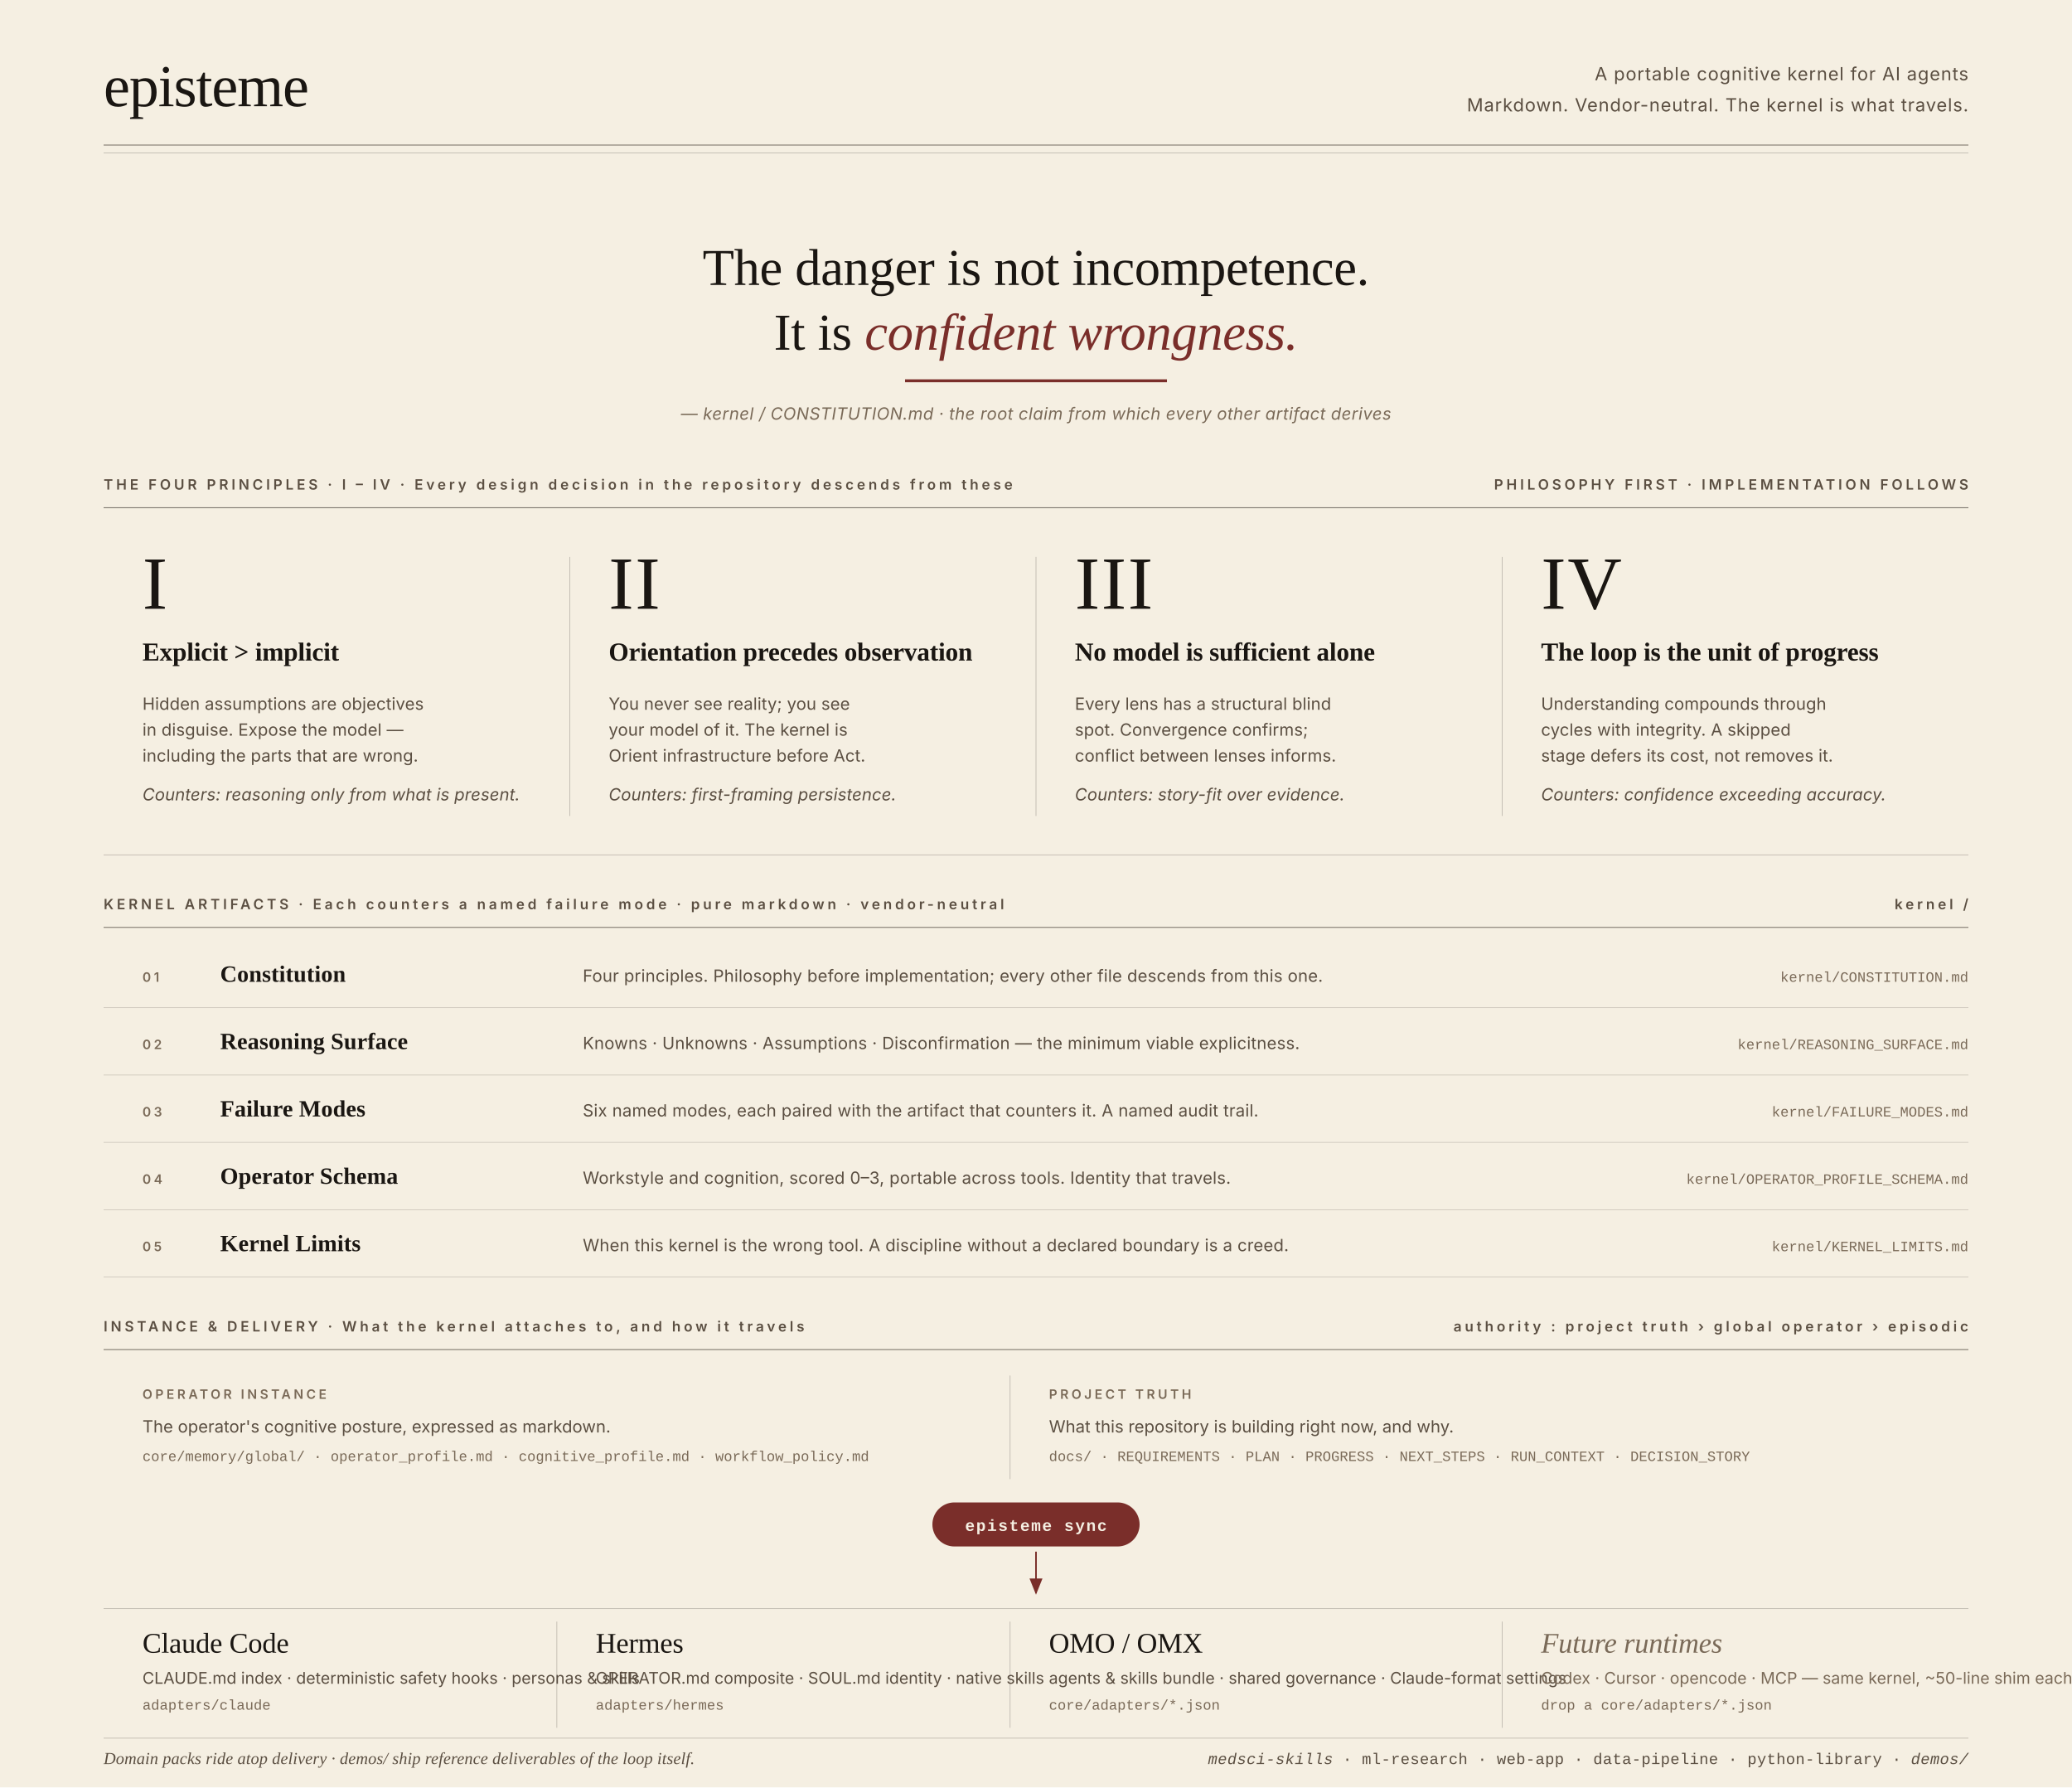
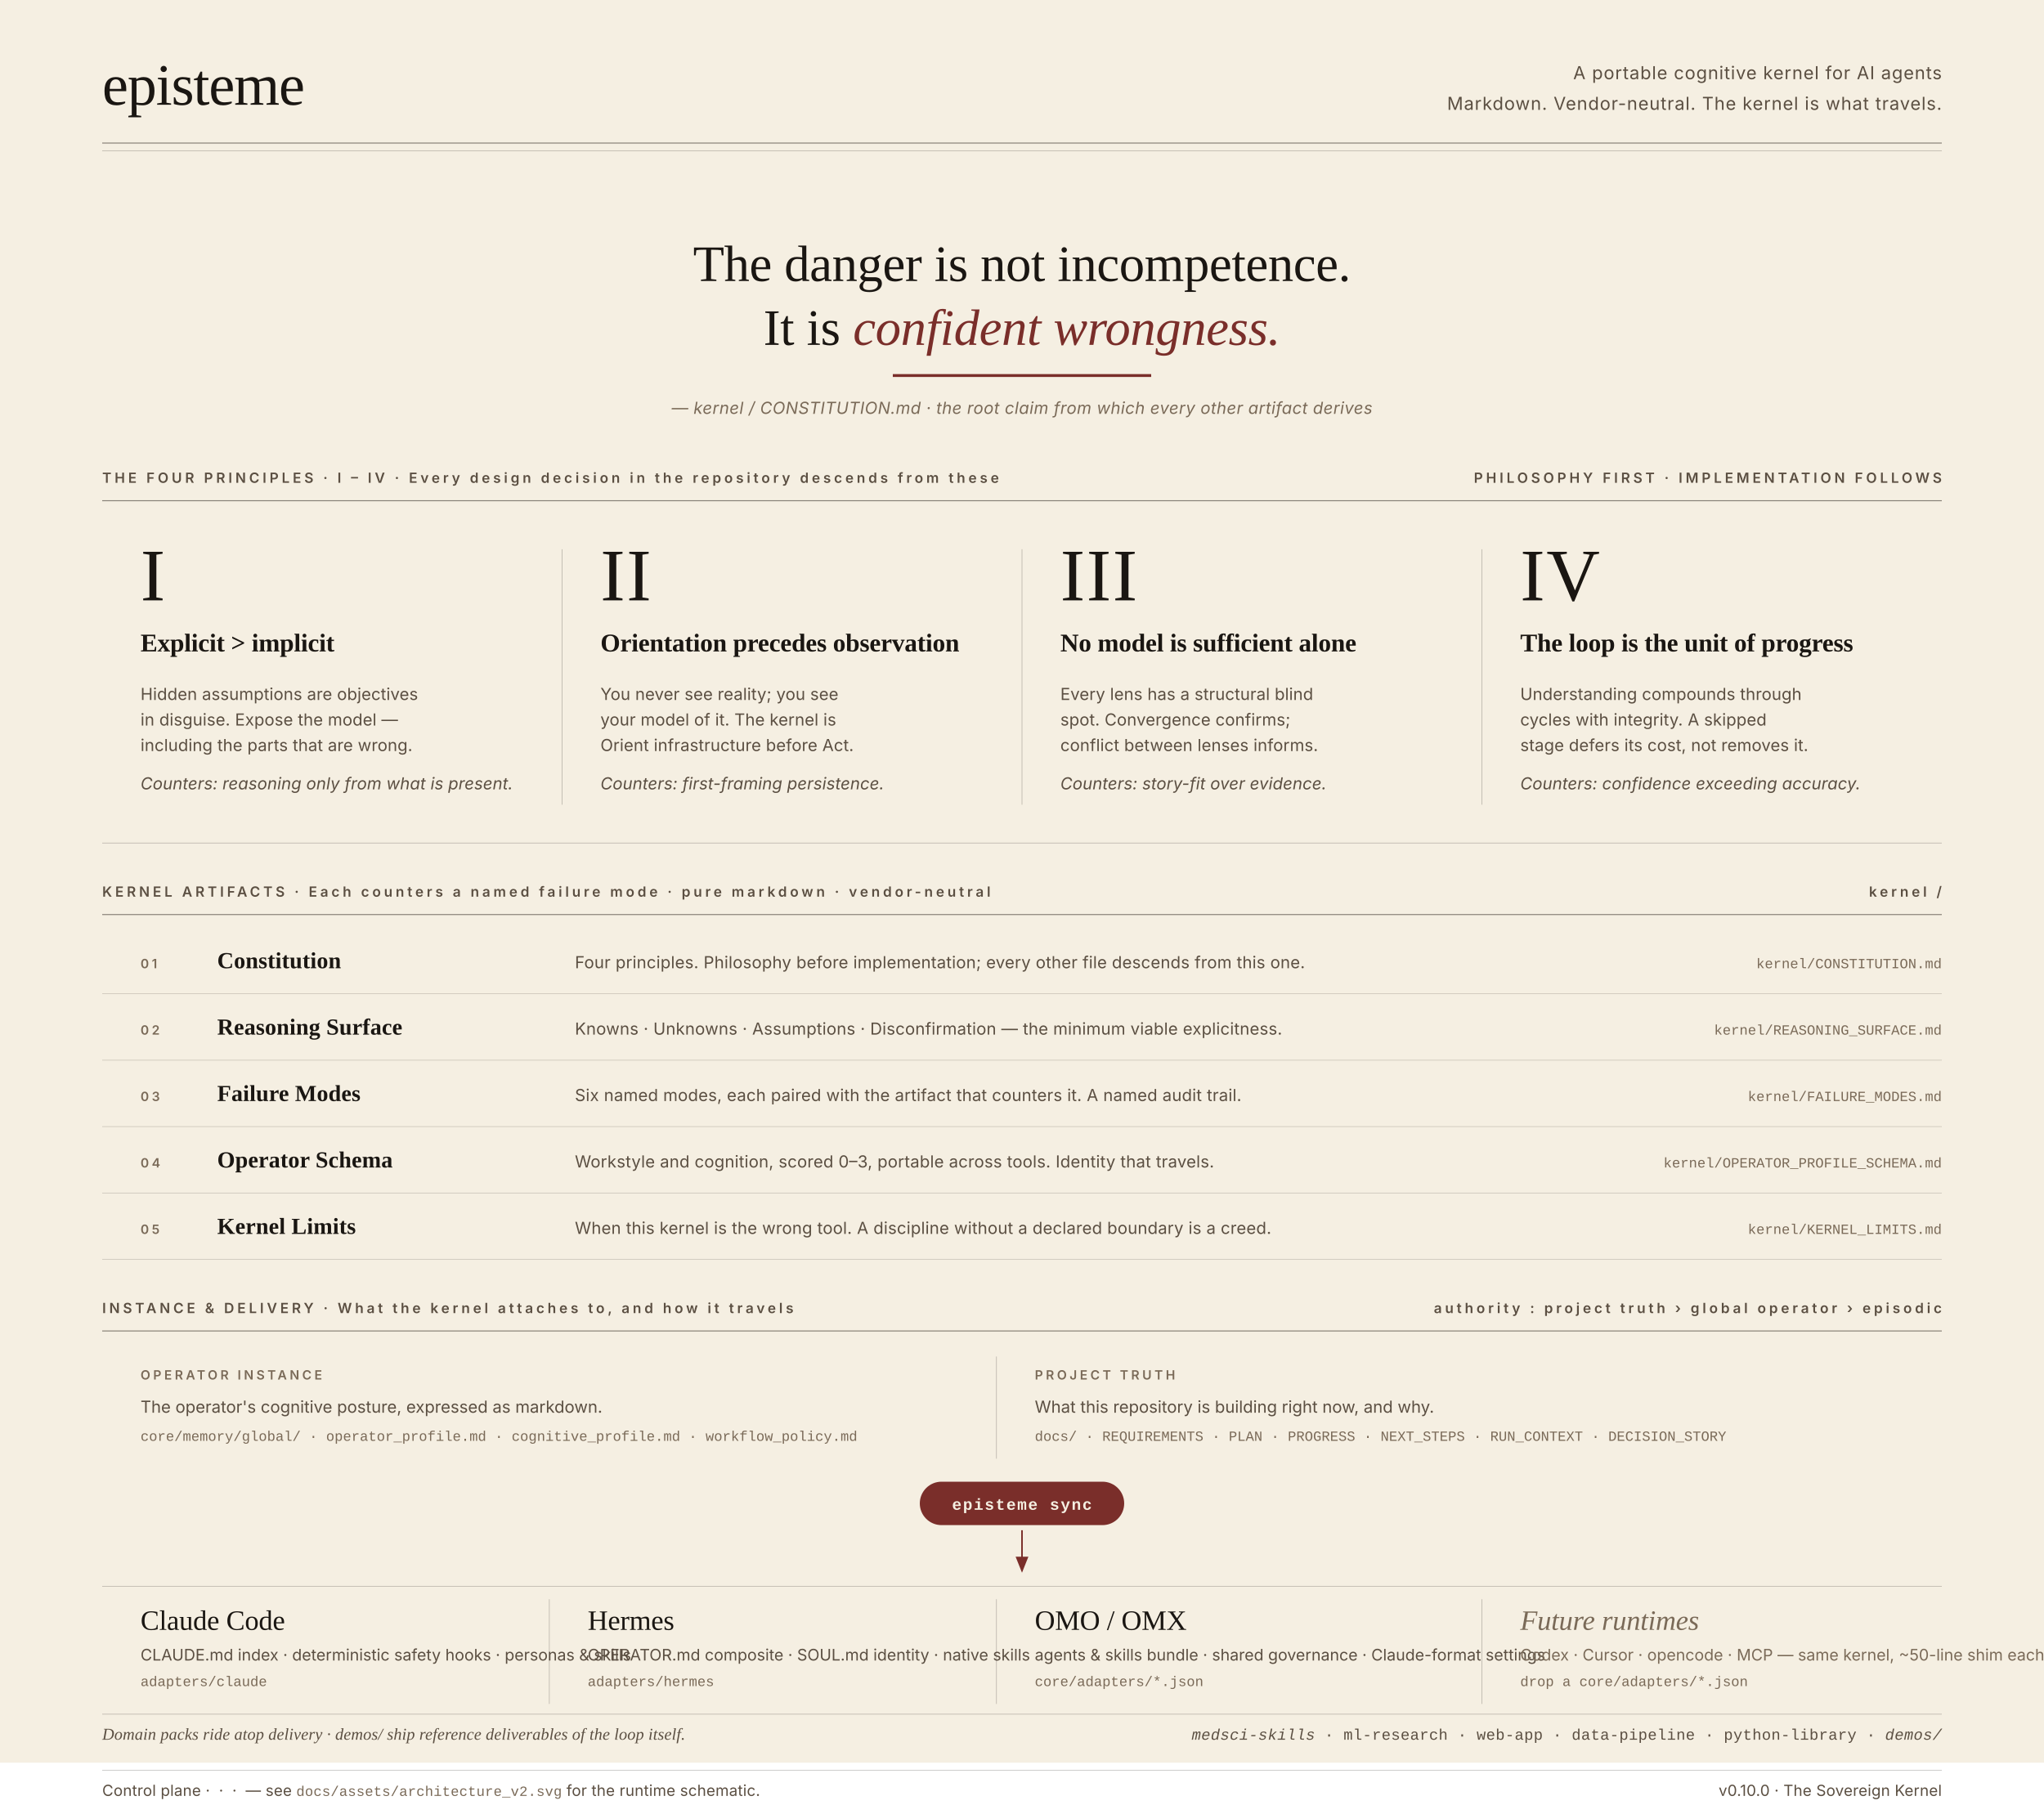
- <svg xmlns="http://www.w3.org/2000/svg" width="1600" height="1380" viewBox="0 0 1600 1380" role="img" aria-label="episteme — a portable cognitive kernel for AI agents. The kernel is markdown; adapters deliver it; the kernel is what travels.">
+ <svg xmlns="http://www.w3.org/2000/svg" width="1600" height="1420" viewBox="0 0 1600 1420" role="img" aria-label="episteme — a portable cognitive kernel for AI agents. The kernel is markdown; adapters deliver it; the kernel is what travels. Current as of v0.10.0 with the stateful interceptor and calibration telemetry in the control plane.">
  <defs>
    <style type="text/css">
      /* Editorial Constitution — typographic, no filled panels except the sync pill. */
      .nameplate    { font: 500 46px ui-serif, Georgia, "Times New Roman", serif; fill: #1A1612; letter-spacing: -0.015em; }
      .nameplate em { font-style: italic; font-weight: 400; }
      .epigraph     { font: 400 14px ui-sans-serif, -apple-system, "Segoe UI", "Helvetica Neue", sans-serif; fill: #5B4F42; letter-spacing: 0.04em; }
      .epigraph em  { font-style: italic; fill: #1A1612; }

      .rootclaim    { font: 500 40px ui-serif, Georgia, "Times New Roman", serif; fill: #1A1612; letter-spacing: -0.005em; }
      .rootclaim em { font-style: italic; font-weight: 500; fill: #7A2E2A; }
      .attribution  { font: 400 italic 13px ui-sans-serif, -apple-system, "Segoe UI", sans-serif; fill: #7A6A58; letter-spacing: 0.02em; }

      .section      { font: 600 11px ui-sans-serif, -apple-system, "Segoe UI", sans-serif; fill: #5B4F42; letter-spacing: 0.22em; }
      .section-hair { stroke: #2A231E; stroke-width: 0.75; stroke-opacity: 0.55; fill: none; }
      .hair         { stroke: #2A231E; stroke-width: 0.5; stroke-opacity: 0.30; fill: none; }
      .hair-row     { stroke: #2A231E; stroke-width: 0.5; stroke-opacity: 0.22; fill: none; }

      .roman        { font: 400 58px ui-serif, Georgia, "Times New Roman", serif; fill: #1A1612; letter-spacing: 0.02em; }
      .p-title      { font: 600 20px ui-serif, Georgia, "Times New Roman", serif; fill: #1A1612; letter-spacing: -0.005em; }
      .p-gloss      { font: 400 13px ui-sans-serif, -apple-system, "Segoe UI", sans-serif; fill: #5B4F42; letter-spacing: 0.005em; }
      .p-gloss em   { font-style: italic; fill: #1A1612; }

      .a-index      { font: 600 10px ui-sans-serif, -apple-system, "Segoe UI", sans-serif; fill: #7A6A58; letter-spacing: 0.22em; }
      .a-title      { font: 600 18px ui-serif, Georgia, "Times New Roman", serif; fill: #1A1612; letter-spacing: 0.005em; }
      .a-gloss      { font: 400 13px ui-sans-serif, -apple-system, "Segoe UI", sans-serif; fill: #5B4F42; letter-spacing: 0.01em; }
      .a-gloss em   { font-style: italic; fill: #1A1612; }
      .a-path       { font: 400 11px ui-monospace, "SF Mono", Menlo, Monaco, "Courier New", monospace; fill: #7A6A58; }

      .row-label    { font: 600 10px ui-sans-serif, -apple-system, "Segoe UI", sans-serif; fill: #7A6A58; letter-spacing: 0.22em; }
      .row-gloss    { font: 400 13px ui-sans-serif, -apple-system, "Segoe UI", sans-serif; fill: #5B4F42; }
      .row-path     { font: 400 11px ui-monospace, "SF Mono", Menlo, Monaco, "Courier New", monospace; fill: #7A6A58; }

      .sync-label   { font: 600 12.5px ui-monospace, "SF Mono", Menlo, Monaco, "Courier New", monospace; fill: #F5EFE2; letter-spacing: 0.08em; }

      .adapter      { font: 500 22px ui-serif, Georgia, "Times New Roman", serif; fill: #1A1612; letter-spacing: -0.005em; }
      .adapter-line { font: 400 12.5px ui-sans-serif, -apple-system, "Segoe UI", sans-serif; fill: #5B4F42; }
      .adapter-future .adapter { fill: #7A6A58; }
      .adapter-future .adapter-line { fill: #7A6A58; }

      .pack-heading { font: 400 italic 13px ui-serif, Georgia, "Times New Roman", serif; fill: #5B4F42; letter-spacing: 0.005em; }
      .pack-chip    { font: 500 12px ui-monospace, "SF Mono", Menlo, Monaco, "Courier New", monospace; fill: #5B4F42; letter-spacing: 0.02em; }
      .pack-chip em { font-style: italic; fill: #7A2E2A; }

      .colophon     { font: 400 12px ui-sans-serif, -apple-system, "Segoe UI", sans-serif; fill: #5B4F42; letter-spacing: 0.01em; }
      .colophon em  { font-style: italic; fill: #1A1612; }

      .accent-rule  { stroke: #7A2E2A; stroke-width: 2.25; fill: none; stroke-linecap: square; }
      .accent-thin  { stroke: #7A2E2A; stroke-width: 1.25; fill: none; }
      .ink-arrow    { stroke: #2A231E; stroke-width: 0.75; stroke-opacity: 0.55; fill: none; }

      .center { text-anchor: middle; }
      .end    { text-anchor: end; }
    </style>
    <marker id="arrow-accent" markerWidth="10" markerHeight="8" refX="9" refY="4" orient="auto">
      <path d="M0,0 L10,4 L0,8 Z" fill="#7A2E2A" />
    </marker>
    <marker id="arrow-ink" markerWidth="10" markerHeight="8" refX="9" refY="4" orient="auto">
      <path d="M0,0 L10,4 L0,8 Z" fill="#2A231E" fill-opacity="0.55" />
    </marker>
  </defs>
  <rect width="1600" height="1380" fill="#F5EFE2" />
  <text x="80" y="82" class="nameplate">episteme</text>
  <text x="1520" y="62" class="epigraph end">A portable cognitive kernel for AI agents</text>
  <text x="1520" y="86" class="epigraph end">Markdown. Vendor-neutral. The kernel is what travels.</text>
  <line x1="80" y1="112" x2="1520" y2="112" class="section-hair" />
  <line x1="80" y1="118" x2="1520" y2="118" class="hair" />
  <text x="800" y="220" class="rootclaim center">The danger is not incompetence.</text>
  <text x="800" y="270" class="rootclaim center">It is <tspan class="rootclaim" style="font-style:italic;fill:#7A2E2A">confident wrongness.</tspan>
  </text>
  <line x1="700" y1="294" x2="900" y2="294" class="accent-rule" />
  <text x="800" y="324" class="attribution center">— kernel / CONSTITUTION.md · the root claim from which every other artifact derives</text>
  <text x="80" y="378" class="section">THE FOUR PRINCIPLES  ·  I – IV  ·  Every design decision in the repository descends from these</text>
  <text x="1520" y="378" class="section end">PHILOSOPHY FIRST · IMPLEMENTATION FOLLOWS</text>
  <line x1="80" y1="392" x2="1520" y2="392" class="section-hair" />
  <text x="110" y="470" class="roman">I</text>
  <text x="110" y="510" class="p-title">Explicit &gt; implicit</text>
  <text x="110" y="548" class="p-gloss">Hidden assumptions are objectives</text>
  <text x="110" y="568" class="p-gloss">in disguise. Expose the model —</text>
  <text x="110" y="588" class="p-gloss">including the parts that are wrong.</text>
  <text x="110" y="618" class="p-gloss">
    <tspan style="font-style:italic">Counters: reasoning only from what is present.</tspan>
  </text>
  <line x1="440" y1="430" x2="440" y2="630" class="hair" />
  <text x="470" y="470" class="roman">II</text>
  <text x="470" y="510" class="p-title">Orientation precedes observation</text>
  <text x="470" y="548" class="p-gloss">You never see reality; you see</text>
  <text x="470" y="568" class="p-gloss">your model of it. The kernel is</text>
  <text x="470" y="588" class="p-gloss">Orient infrastructure before Act.</text>
  <text x="470" y="618" class="p-gloss">
    <tspan style="font-style:italic">Counters: first-framing persistence.</tspan>
  </text>
  <line x1="800" y1="430" x2="800" y2="630" class="hair" />
  <text x="830" y="470" class="roman">III</text>
  <text x="830" y="510" class="p-title">No model is sufficient alone</text>
  <text x="830" y="548" class="p-gloss">Every lens has a structural blind</text>
  <text x="830" y="568" class="p-gloss">spot. Convergence confirms;</text>
  <text x="830" y="588" class="p-gloss">conflict between lenses informs.</text>
  <text x="830" y="618" class="p-gloss">
    <tspan style="font-style:italic">Counters: story-fit over evidence.</tspan>
  </text>
  <line x1="1160" y1="430" x2="1160" y2="630" class="hair" />
  <text x="1190" y="470" class="roman">IV</text>
  <text x="1190" y="510" class="p-title">The loop is the unit of progress</text>
  <text x="1190" y="548" class="p-gloss">Understanding compounds through</text>
  <text x="1190" y="568" class="p-gloss">cycles with integrity. A skipped</text>
  <text x="1190" y="588" class="p-gloss">stage defers its cost, not removes it.</text>
  <text x="1190" y="618" class="p-gloss">
    <tspan style="font-style:italic">Counters: confidence exceeding accuracy.</tspan>
  </text>
  <line x1="80" y1="660" x2="1520" y2="660" class="hair" />
  <text x="80" y="702" class="section">KERNEL ARTIFACTS  ·  Each counters a named failure mode · pure markdown · vendor-neutral</text>
  <text x="1520" y="702" class="section end">kernel /</text>
  <line x1="80" y1="716" x2="1520" y2="716" class="section-hair" />
  <text x="110" y="758" class="a-index">01</text>
  <text x="170" y="758" class="a-title">Constitution</text>
  <text x="450" y="758" class="a-gloss">Four principles. Philosophy before implementation; every other file descends from this one.</text>
  <text x="1520" y="758" class="a-path end">kernel/CONSTITUTION.md</text>
  <line x1="80" y1="778" x2="1520" y2="778" class="hair-row" />
  <text x="110" y="810" class="a-index">02</text>
  <text x="170" y="810" class="a-title">Reasoning Surface</text>
  <text x="450" y="810" class="a-gloss">Knowns · Unknowns · Assumptions · Disconfirmation — the minimum viable explicitness.</text>
  <text x="1520" y="810" class="a-path end">kernel/REASONING_SURFACE.md</text>
  <line x1="80" y1="830" x2="1520" y2="830" class="hair-row" />
  <text x="110" y="862" class="a-index">03</text>
  <text x="170" y="862" class="a-title">Failure Modes</text>
  <text x="450" y="862" class="a-gloss">Six named modes, each paired with the artifact that counters it. A named audit trail.</text>
  <text x="1520" y="862" class="a-path end">kernel/FAILURE_MODES.md</text>
  <line x1="80" y1="882" x2="1520" y2="882" class="hair-row" />
  <text x="110" y="914" class="a-index">04</text>
  <text x="170" y="914" class="a-title">Operator Schema</text>
  <text x="450" y="914" class="a-gloss">Workstyle and cognition, scored 0–3, portable across tools. Identity that travels.</text>
  <text x="1520" y="914" class="a-path end">kernel/OPERATOR_PROFILE_SCHEMA.md</text>
  <line x1="80" y1="934" x2="1520" y2="934" class="hair-row" />
  <text x="110" y="966" class="a-index">05</text>
  <text x="170" y="966" class="a-title">Kernel Limits</text>
  <text x="450" y="966" class="a-gloss">When this kernel is the wrong tool. A discipline without a declared boundary is a creed.</text>
  <text x="1520" y="966" class="a-path end">kernel/KERNEL_LIMITS.md</text>
  <line x1="80" y1="986" x2="1520" y2="986" class="hair-row" />
  <text x="80" y="1028" class="section">INSTANCE &amp; DELIVERY  ·  What the kernel attaches to, and how it travels</text>
  <text x="1520" y="1028" class="section end">authority : project truth › global operator › episodic</text>
  <line x1="80" y1="1042" x2="1520" y2="1042" class="section-hair" />
  <text x="110" y="1080" class="row-label">OPERATOR INSTANCE</text>
  <text x="110" y="1106" class="row-gloss">The operator's cognitive posture, expressed as markdown.</text>
  <text x="110" y="1128" class="row-path">core/memory/global/ · operator_profile.md · cognitive_profile.md · workflow_policy.md</text>
  <line x1="780" y1="1062" x2="780" y2="1142" class="hair" />
  <text x="810" y="1080" class="row-label">PROJECT TRUTH</text>
  <text x="810" y="1106" class="row-gloss">What this repository is building right now, and why.</text>
  <text x="810" y="1128" class="row-path">docs/ · REQUIREMENTS · PLAN · PROGRESS · NEXT_STEPS · RUN_CONTEXT · DECISION_STORY</text>
  <rect x="720" y="1160" width="160" height="34" rx="17" fill="#7A2E2A" />
  <text x="800" y="1182" class="sync-label center">episteme sync</text>
  <line x1="800" y1="1198" x2="800" y2="1230" class="accent-thin" marker-end="url(#arrow-accent)" />
  <line x1="80" y1="1242" x2="1520" y2="1242" class="hair" />
  <text x="110" y="1276" class="adapter">Claude Code</text>
  <text x="110" y="1300" class="adapter-line">CLAUDE.md index · deterministic safety hooks · personas &amp; skills</text>
  <text x="110" y="1320" class="row-path">adapters/claude</text>
  <line x1="430" y1="1252" x2="430" y2="1334" class="hair" />
  <text x="460" y="1276" class="adapter">Hermes</text>
  <text x="460" y="1300" class="adapter-line">OPERATOR.md composite · SOUL.md identity · native skills</text>
  <text x="460" y="1320" class="row-path">adapters/hermes</text>
  <line x1="780" y1="1252" x2="780" y2="1334" class="hair" />
  <text x="810" y="1276" class="adapter">OMO / OMX</text>
  <text x="810" y="1300" class="adapter-line">agents &amp; skills bundle · shared governance · Claude-format settings</text>
  <text x="810" y="1320" class="row-path">core/adapters/*.json</text>
  <line x1="1160" y1="1252" x2="1160" y2="1334" class="hair" />
  <g class="adapter-future">
    <text x="1190" y="1276" class="adapter">
      <tspan style="font-style:italic">Future runtimes</tspan>
    </text>
    <text x="1190" y="1300" class="adapter-line">Codex · Cursor · opencode · MCP — same kernel, ~50-line shim each</text>
    <text x="1190" y="1320" class="row-path">drop a core/adapters/*.json</text>
  </g>
  <line x1="80" y1="1342" x2="1520" y2="1342" class="hair" />
  <text x="80" y="1362" class="pack-heading">Domain packs ride atop delivery · demos/ ship reference deliverables of the loop itself.</text>
  <text x="1520" y="1362" class="pack-chip end">
    <tspan style="font-style:italic">medsci-skills</tspan>  ·  ml-research  ·  web-app  ·  data-pipeline  ·  python-library  ·  <tspan style="font-style:italic">demos/</tspan>
  </text>
+   <line x1="80" y1="1386" x2="1520" y2="1386" class="hair" />
+   <text x="80" y="1406" class="colophon">Control plane · <em>Reasoning-Surface Guard</em>  ·  <em>Stateful Interceptor</em>  ·  <em>Calibration Telemetry</em>  —  see <tspan class="a-path">docs/assets/architecture_v2.svg</tspan> for the runtime schematic.</text>
+   <text x="1520" y="1406" class="colophon end">v0.10.0 · The Sovereign Kernel</text>
</svg>
